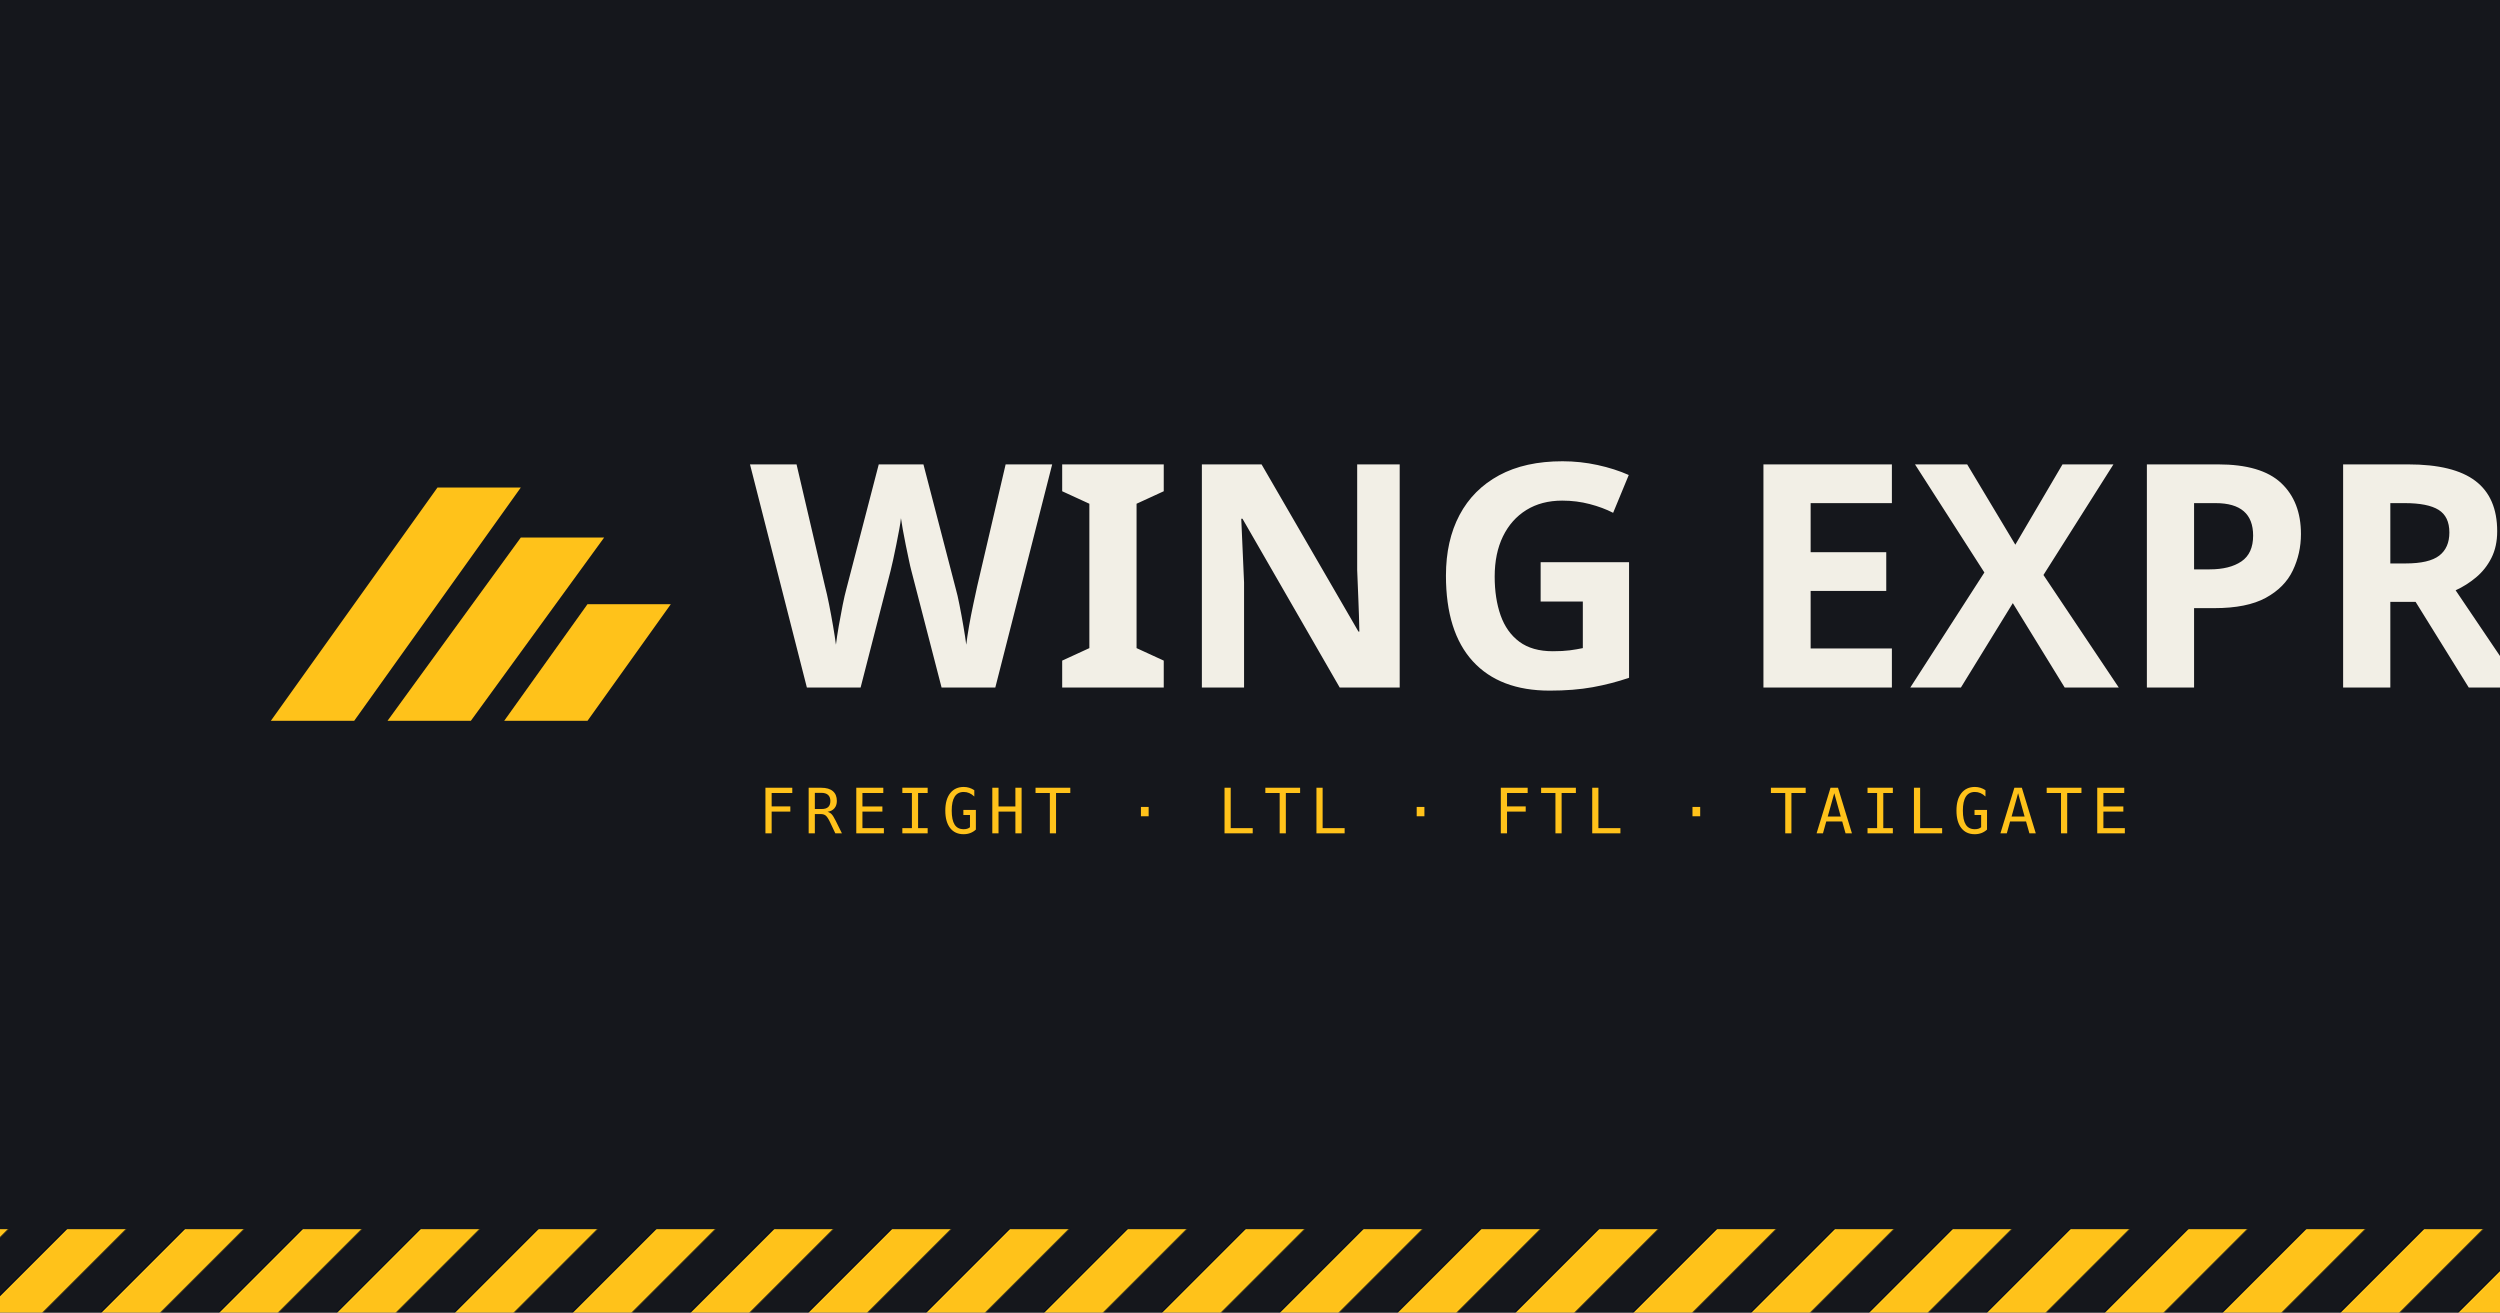
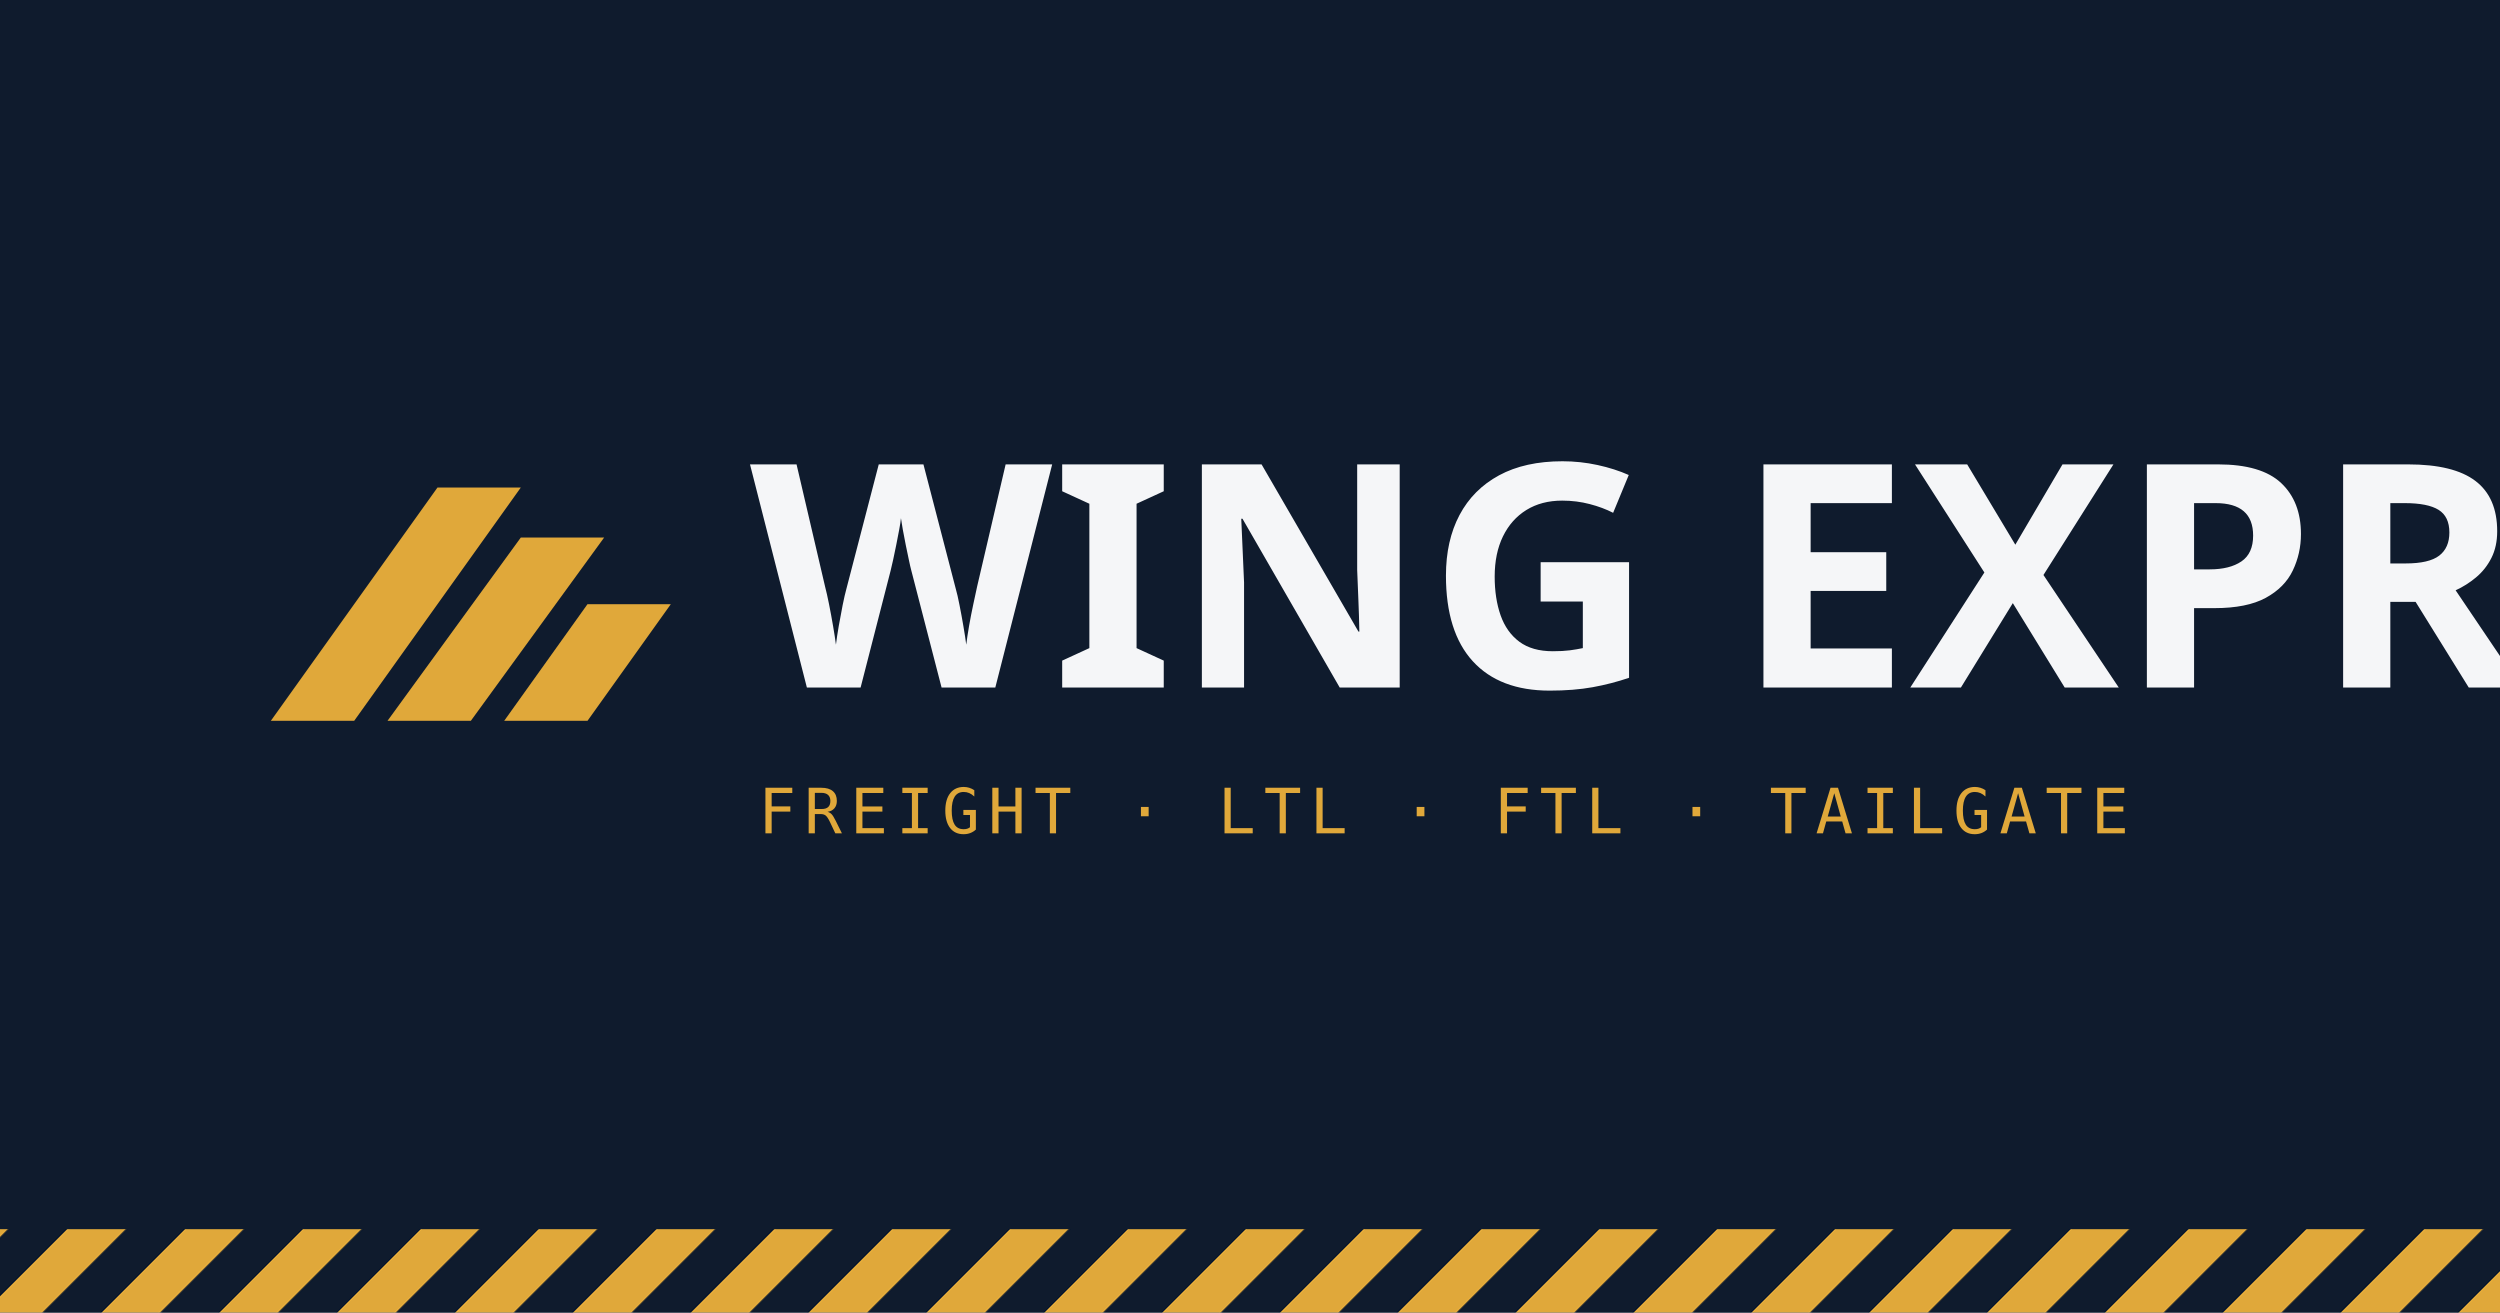
<svg xmlns="http://www.w3.org/2000/svg" viewBox="0 0 1200 630" width="1200" height="630">
  <defs>
    <pattern id="h" width="40" height="40" patternUnits="userSpaceOnUse" patternTransform="rotate(45)">
-       <rect width="20" height="40" fill="#ffc21a" />
-       <rect x="20" width="20" height="40" fill="#15171c" />
+       <rect width="20" height="40" fill="#e0a83a" />
+       <rect x="20" width="20" height="40" fill="#0f1b2d" />
    </pattern>
  </defs>
-   <rect width="1200" height="630" fill="#15171c" />
+   <rect width="1200" height="630" fill="#0f1b2d" />
  <rect y="590" width="1200" height="40" fill="url(#h)" />
-   <g fill="#ffc21a" transform="translate(90 170) scale(4)">
+   <g fill="#e0a83a" transform="translate(90 170) scale(4)">
    <path d="M10 44 L30 16 H40 L20 44 Z" />
    <path d="M24 44 L40 22 H50 L34 44 Z" />
    <path d="M38 44 L48 30 H58 L48 44 Z" />
  </g>
-   <text x="360" y="330" font-family="Big Shoulders Display, Impact, sans-serif" font-size="150" font-weight="900" fill="#f2efe6">WING EXPRESS</text>
-   <text x="364" y="400" font-family="JetBrains Mono, monospace" font-size="30" fill="#ffc21a" letter-spacing="4">FREIGHT · LTL · FTL · TAILGATE</text>
+   <text x="360" y="330" font-family="Big Shoulders Display, Impact, sans-serif" font-size="150" font-weight="900" fill="#f5f6f8">WING EXPRESS</text>
+   <text x="364" y="400" font-family="JetBrains Mono, monospace" font-size="30" fill="#e0a83a" letter-spacing="4">FREIGHT · LTL · FTL · TAILGATE</text>
</svg>
